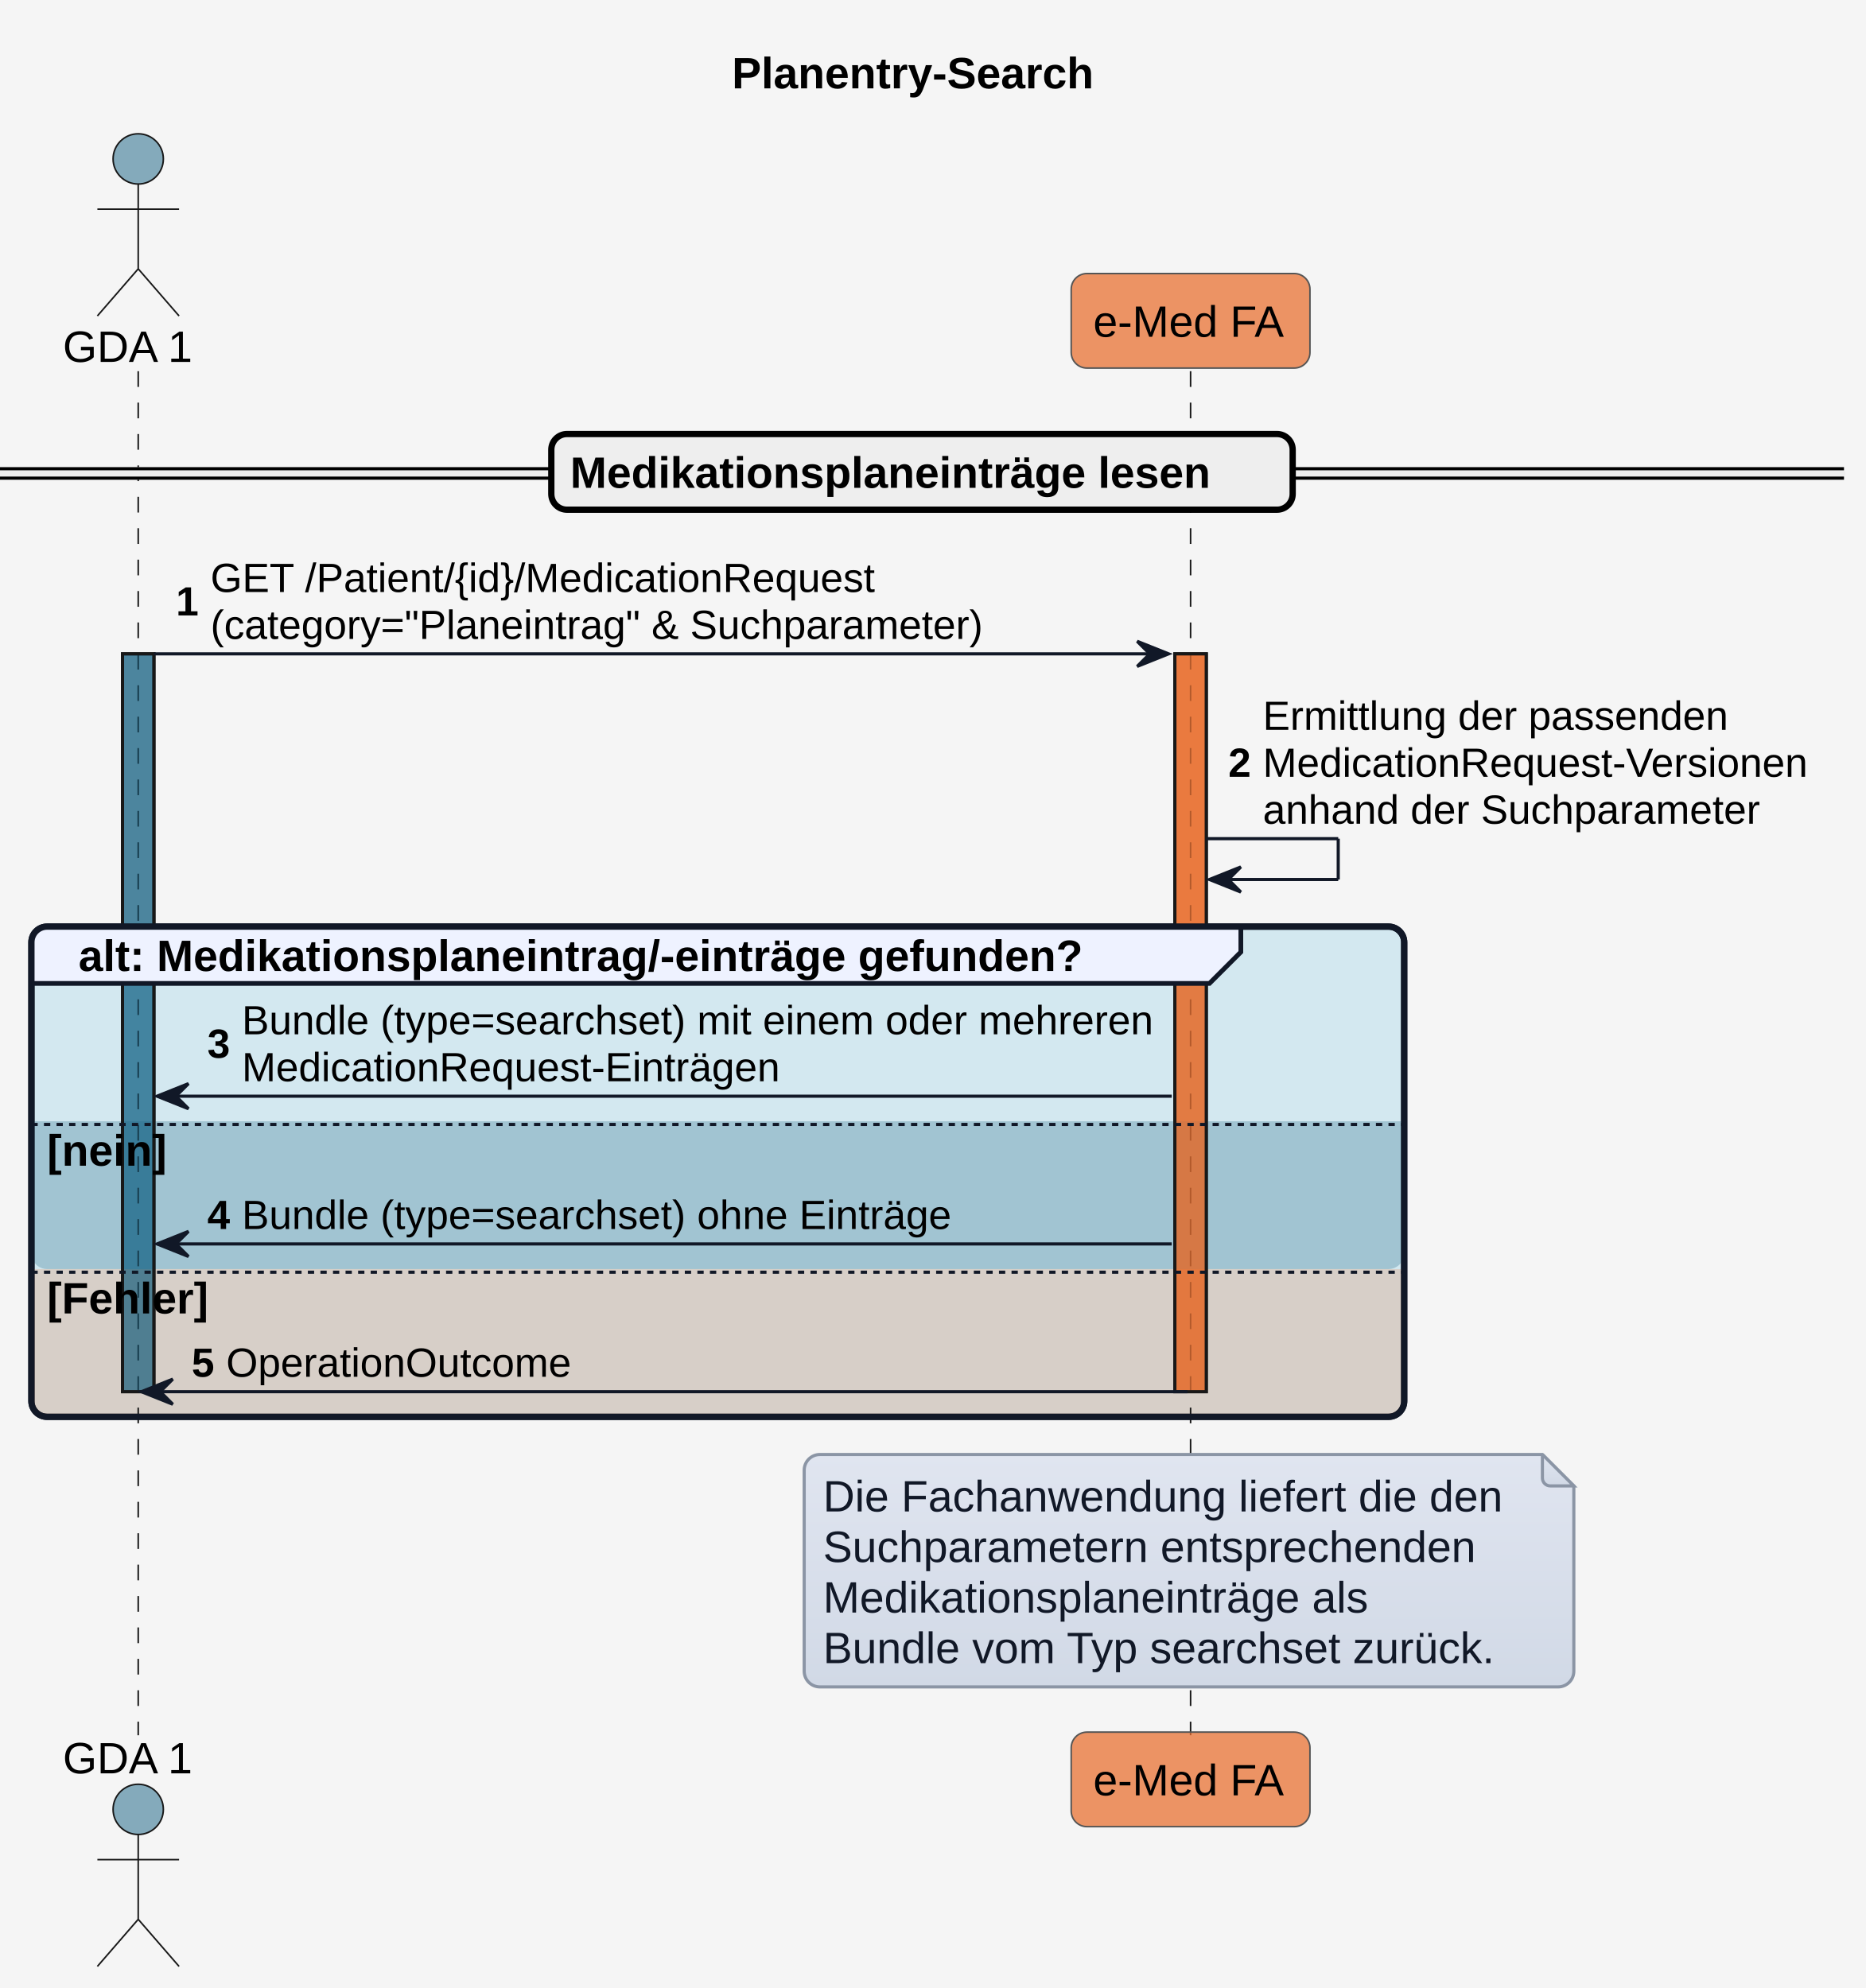
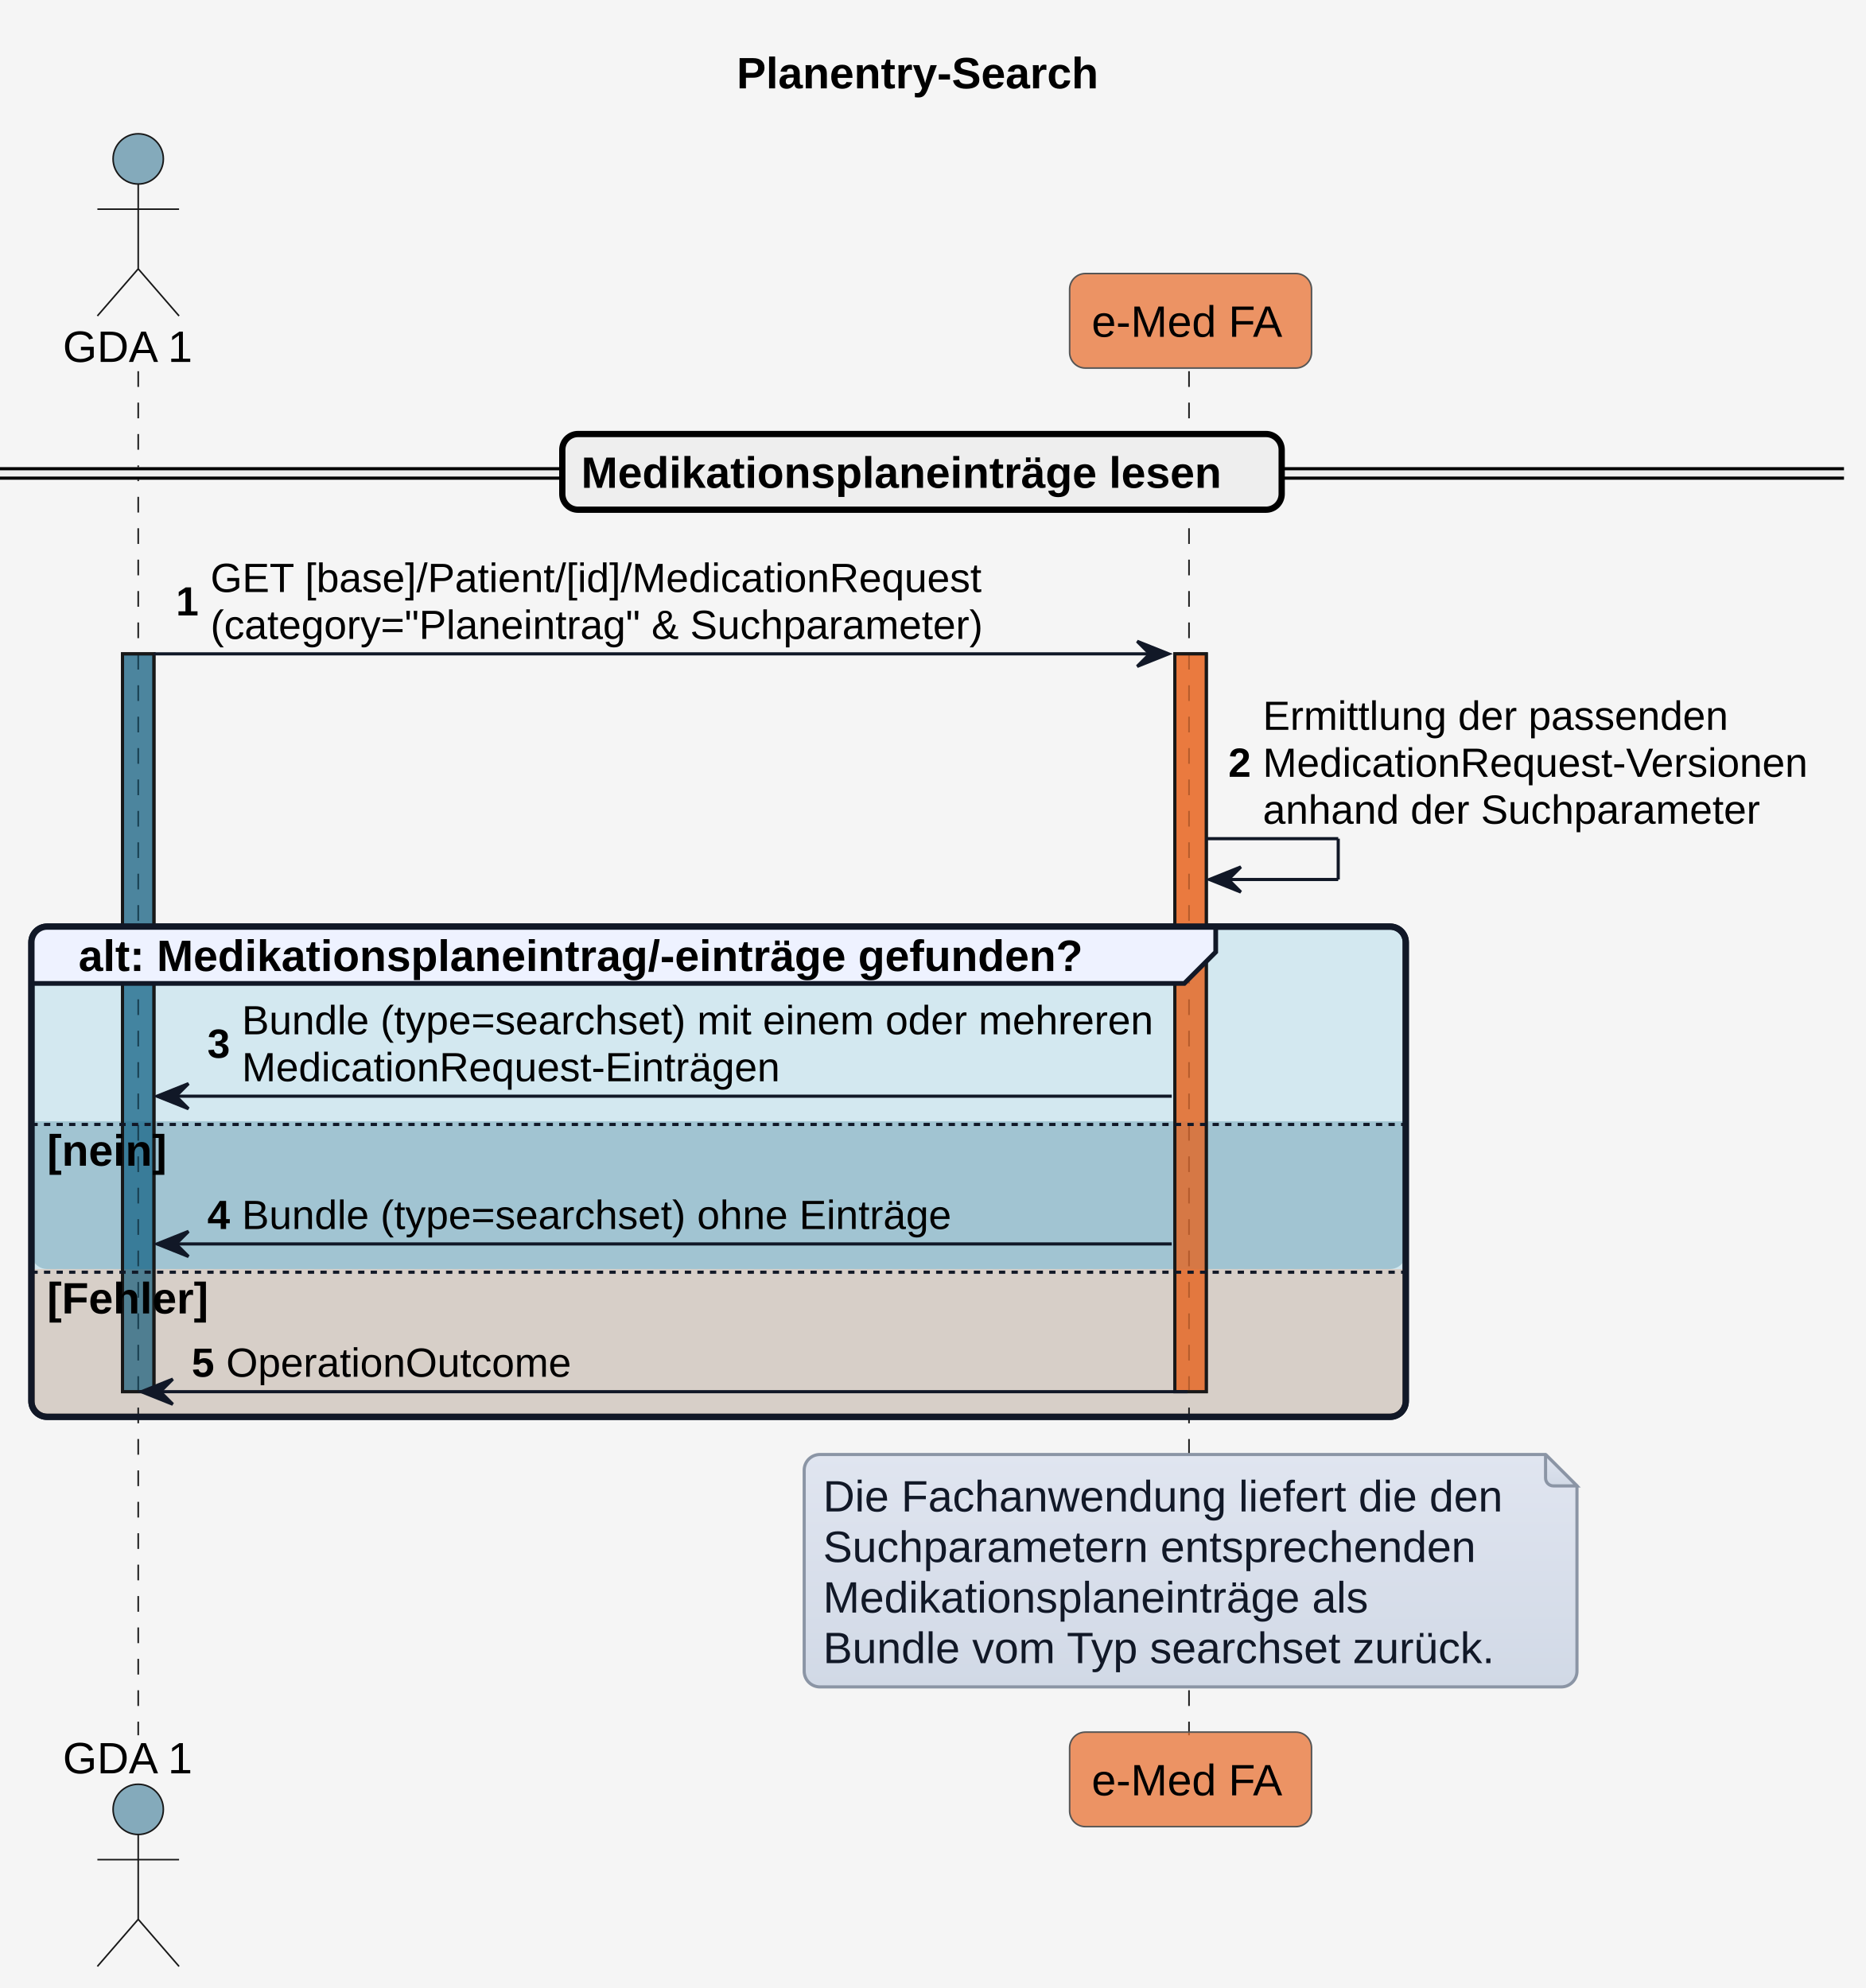
<svg xmlns="http://www.w3.org/2000/svg" contentStyleType="text/css" height="633px" preserveAspectRatio="none" style="width:594px;height:633px;background:#F5F5F5;" version="1.1" viewBox="0 0 594 633" width="594px" zoomAndPan="magnify">
  <defs>
-     <linearGradient id="gn2jsn79cgryx0" x1="50%" x2="50%" y1="0%" y2="100%">
+     <linearGradient id="g15n0vze48457c0" x1="50%" x2="50%" y1="0%" y2="100%">
      <stop offset="0%" stop-color="#E0E5F0" />
      <stop offset="100%" stop-color="#D1D9E6" />
    </linearGradient>
  </defs>
  <g>
    <rect fill="#F5F5F5" height="633" style="stroke:none;stroke-width:1.0;" width="594" x="0" y="0" />
-     <text fill="#000000" font-family="Arial" font-size="14" font-weight="bold" lengthAdjust="spacing" textLength="120" x="233" y="28.132">Planentry-Search</text>
+     <text fill="#000000" font-family="Arial" font-size="14" font-weight="bold" lengthAdjust="spacing" textLength="117" x="234.5" y="28.132">Planentry-Search</text>
    <rect fill="#156082" fill-opacity="0.502" height="234.937" style="stroke:#181818;stroke-width:1.0;" width="10" x="39" y="208.193" />
    <rect fill="#E97232" fill-opacity="0.741" height="234.937" style="stroke:#181818;stroke-width:1.0;" width="10" x="374" y="208.193" />
-     <rect fill="#0F9ED5" fill-opacity="0.145" height="156.091" rx="5" ry="5" style="stroke:#111827;stroke-width:2.0;" width="437" x="10" y="295.04" />
-     <path d="M10,357.036 L447,357.036 L447,399.083 A5,5 0 0 1 442,404.083 L15,404.083 A5,5 0 0 1 10,399.083 L10,357.036 " fill="#34738D" fill-opacity="0.306" style="stroke:none;stroke-width:1.0;" />
-     <path d="M10,404.083 L447,404.083 L447,446.13 A5,5 0 0 1 442,451.13 L15,451.13 A5,5 0 0 1 10,446.13 L10,404.083 " fill="#E97132" fill-opacity="0.208" style="stroke:none;stroke-width:1.0;" />
+     <rect fill="#0F9ED5" fill-opacity="0.145" height="156.091" rx="5" ry="5" style="stroke:#111827;stroke-width:2.0;" width="437.5" x="10" y="295.04" />
+     <path d="M10,357.036 L447.5,357.036 L447.5,399.083 A5,5 0 0 1 442.5,404.083 L15,404.083 A5,5 0 0 1 10,399.083 L10,357.036 " fill="#34738D" fill-opacity="0.306" style="stroke:none;stroke-width:1.0;" />
+     <path d="M10,404.083 L447.5,404.083 L447.5,446.13 A5,5 0 0 1 442.5,451.13 L15,451.13 A5,5 0 0 1 10,446.13 L10,404.083 " fill="#E97132" fill-opacity="0.208" style="stroke:none;stroke-width:1.0;" />
    <line style="stroke:#181818;stroke-width:0.5;stroke-dasharray:5.0,5.0;" x1="44" x2="44" y1="118.197" y2="552.525" />
-     <line style="stroke:#181818;stroke-width:0.5;stroke-dasharray:5.0,5.0;" x1="379" x2="379" y1="118.197" y2="552.525" />
+     <line style="stroke:#181818;stroke-width:0.5;stroke-dasharray:5.0,5.0;" x1="378.5" x2="378.5" y1="118.197" y2="552.525" />
    <text fill="#000000" font-family="Arial" font-size="14" lengthAdjust="spacing" textLength="42" x="20" y="115.231">GDA 1</text>
    <ellipse cx="44" cy="50.599" fill="#156082" fill-opacity="0.502" rx="8" ry="8" style="stroke:#181818;stroke-width:0.5;" />
    <path d="M44,58.599 L44,85.599 M31,66.599 L57,66.599 M44,85.599 L31,100.599 M44,85.599 L57,100.599 " fill="none" style="stroke:#181818;stroke-width:0.5;" />
    <text fill="#000000" font-family="Arial" font-size="14" lengthAdjust="spacing" textLength="42" x="20" y="564.657">GDA 1</text>
    <ellipse cx="44" cy="576.124" fill="#156082" fill-opacity="0.502" rx="8" ry="8" style="stroke:#181818;stroke-width:0.5;" />
    <path d="M44,584.124 L44,611.124 M31,592.124 L57,592.124 M44,611.124 L31,626.124 M44,611.124 L57,626.124 " fill="none" style="stroke:#181818;stroke-width:0.5;" />
-     <rect fill="#E97232" fill-opacity="0.741" height="30.099" rx="5" ry="5" style="stroke:#555555;stroke-width:0.5;" width="76" x="341" y="87.099" />
-     <text fill="#000000" font-family="Arial" font-size="14" lengthAdjust="spacing" textLength="62" x="348" y="107.231">e-Med FA</text>
-     <rect fill="#E97232" fill-opacity="0.741" height="30.099" rx="5" ry="5" style="stroke:#555555;stroke-width:0.5;" width="76" x="341" y="551.525" />
-     <text fill="#000000" font-family="Arial" font-size="14" lengthAdjust="spacing" textLength="62" x="348" y="571.657">e-Med FA</text>
+     <rect fill="#E97232" fill-opacity="0.741" height="30.099" rx="5" ry="5" style="stroke:#555555;stroke-width:0.5;" width="77" x="340.5" y="87.099" />
+     <text fill="#000000" font-family="Arial" font-size="14" lengthAdjust="spacing" textLength="63" x="347.5" y="107.231">e-Med FA</text>
+     <rect fill="#E97232" fill-opacity="0.741" height="30.099" rx="5" ry="5" style="stroke:#555555;stroke-width:0.5;" width="77" x="340.5" y="551.525" />
+     <text fill="#000000" font-family="Arial" font-size="14" lengthAdjust="spacing" textLength="63" x="347.5" y="571.657">e-Med FA</text>
    <rect fill="#156082" fill-opacity="0.502" height="234.937" style="stroke:#181818;stroke-width:1.0;" width="10" x="39" y="208.193" />
    <rect fill="#E97232" fill-opacity="0.741" height="234.937" style="stroke:#181818;stroke-width:1.0;" width="10" x="374" y="208.193" />
    <rect fill="#EEEEEE" height="3" rx="5" ry="5" style="stroke:#EEEEEE;stroke-width:1.0;" width="587" x="0" y="149.247" />
    <line style="stroke:#000000;stroke-width:1.0;" x1="0" x2="587" y1="149.247" y2="149.247" />
    <line style="stroke:#000000;stroke-width:1.0;" x1="0" x2="587" y1="152.247" y2="152.247" />
-     <rect fill="#EEEEEE" height="24.099" rx="5" ry="5" style="stroke:#000000;stroke-width:2.0;" width="236" x="175.5" y="138.197" />
-     <text fill="#000000" font-family="Arial" font-size="14" font-weight="bold" lengthAdjust="spacing" textLength="218" x="181.5" y="155.329">Medikationsplaneinträge lesen</text>
+     <rect fill="#EEEEEE" height="24.099" rx="5" ry="5" style="stroke:#000000;stroke-width:2.0;" width="229" x="179" y="138.197" />
+     <text fill="#000000" font-family="Arial" font-size="14" font-weight="bold" lengthAdjust="spacing" textLength="211" x="185" y="155.329">Medikationsplaneinträge lesen</text>
    <polygon fill="#111827" points="362,204.193,372,208.193,362,212.193,366,208.193" style="stroke:#111827;stroke-width:1.0;" />
    <line style="stroke:#111827;stroke-width:1.0;" x1="49" x2="368" y1="208.193" y2="208.193" />
    <text fill="#000000" font-family="Arial" font-size="13" font-weight="bold" lengthAdjust="spacing" textLength="7" x="56" y="195.964">1</text>
-     <text fill="#000000" font-family="Arial" font-size="13" lengthAdjust="spacing" textLength="212" x="67" y="188.49">GET /Patient/{id}/MedicationRequest</text>
+     <text fill="#000000" font-family="Arial" font-size="13" lengthAdjust="spacing" textLength="249" x="67" y="188.49">GET [base]/Patient/[id]/MedicationRequest</text>
    <text fill="#000000" font-family="Arial" font-size="13" lengthAdjust="spacing" textLength="246" x="67" y="203.439">(category="Planeintrag" &amp; Suchparameter)</text>
    <line style="stroke:#111827;stroke-width:1.0;" x1="384" x2="426" y1="267.04" y2="267.04" />
    <line style="stroke:#111827;stroke-width:1.0;" x1="426" x2="426" y1="267.04" y2="280.04" />
    <line style="stroke:#111827;stroke-width:1.0;" x1="385" x2="426" y1="280.04" y2="280.04" />
    <polygon fill="#111827" points="395,276.04,385,280.04,395,284.04,391,280.04" style="stroke:#111827;stroke-width:1.0;" />
    <text fill="#000000" font-family="Arial" font-size="13" font-weight="bold" lengthAdjust="spacing" textLength="7" x="391" y="247.336">2</text>
    <text fill="#000000" font-family="Arial" font-size="13" lengthAdjust="spacing" textLength="148" x="402" y="232.387">Ermittlung der passenden</text>
    <text fill="#000000" font-family="Arial" font-size="13" lengthAdjust="spacing" textLength="173" x="402" y="247.336">MedicationRequest-Versionen</text>
    <text fill="#000000" font-family="Arial" font-size="13" lengthAdjust="spacing" textLength="156" x="402" y="262.285">anhand der Suchparameter</text>
-     <path d="M15,295.04 L395,295.04 L395,303.138 L385,313.138 L10,313.138 L10,300.04 A5,5 0 0 1 15,295.04 " fill="#EEF2FF" style="stroke:#111827;stroke-width:1.5;" />
-     <rect fill="none" height="156.091" rx="5" ry="5" style="stroke:#111827;stroke-width:2.0;" width="437" x="10" y="295.04" />
-     <text fill="#000000" font-family="Arial" font-size="14" font-weight="bold" lengthAdjust="spacing" textLength="340" x="25" y="309.171">alt: Medikationsplaneintrag/-einträge gefunden?</text>
+     <path d="M15,295.04 L387,295.04 L387,303.138 L377,313.138 L10,313.138 L10,300.04 A5,5 0 0 1 15,295.04 " fill="#EEF2FF" style="stroke:#111827;stroke-width:1.5;" />
+     <rect fill="none" height="156.091" rx="5" ry="5" style="stroke:#111827;stroke-width:2.0;" width="437.5" x="10" y="295.04" />
+     <text fill="#000000" font-family="Arial" font-size="14" font-weight="bold" lengthAdjust="spacing" textLength="332" x="25" y="309.171">alt: Medikationsplaneintrag/-einträge gefunden?</text>
    <polygon fill="#111827" points="60,345.036,50,349.036,60,353.036,56,349.036" style="stroke:#111827;stroke-width:1.0;" />
    <line style="stroke:#111827;stroke-width:1.0;" x1="54" x2="373" y1="349.036" y2="349.036" />
    <text fill="#000000" font-family="Arial" font-size="13" font-weight="bold" lengthAdjust="spacing" textLength="7" x="66" y="336.806">3</text>
    <text fill="#000000" font-family="Arial" font-size="13" lengthAdjust="spacing" textLength="290" x="77" y="329.332">Bundle (type=searchset) mit einem oder mehreren</text>
    <text fill="#000000" font-family="Arial" font-size="13" lengthAdjust="spacing" textLength="170" x="77" y="344.281">MedicationRequest-Einträgen</text>
-     <line style="stroke:#111827;stroke-width:1.0;stroke-dasharray:2.0,2.0;" x1="10" x2="447" y1="358.036" y2="358.036" />
-     <text fill="#000000" font-family="Arial" font-size="14" font-weight="bold" lengthAdjust="spacing" textLength="41" x="15" y="371.168">[nein]</text>
+     <line style="stroke:#111827;stroke-width:1.0;stroke-dasharray:2.0,2.0;" x1="10" x2="447.5" y1="358.036" y2="358.036" />
+     <text fill="#000000" font-family="Arial" font-size="14" font-weight="bold" lengthAdjust="spacing" textLength="40" x="15" y="371.168">[nein]</text>
    <polygon fill="#111827" points="60,392.083,50,396.083,60,400.083,56,396.083" style="stroke:#111827;stroke-width:1.0;" />
    <line style="stroke:#111827;stroke-width:1.0;" x1="54" x2="373" y1="396.083" y2="396.083" />
    <text fill="#000000" font-family="Arial" font-size="13" font-weight="bold" lengthAdjust="spacing" textLength="7" x="66" y="391.328">4</text>
    <text fill="#000000" font-family="Arial" font-size="13" lengthAdjust="spacing" textLength="226" x="77" y="391.328">Bundle (type=searchset) ohne Einträge</text>
-     <line style="stroke:#111827;stroke-width:1.0;stroke-dasharray:2.0,2.0;" x1="10" x2="447" y1="405.083" y2="405.083" />
-     <text fill="#000000" font-family="Arial" font-size="14" font-weight="bold" lengthAdjust="spacing" textLength="56" x="15" y="418.215">[Fehler]</text>
+     <line style="stroke:#111827;stroke-width:1.0;stroke-dasharray:2.0,2.0;" x1="10" x2="447.5" y1="405.083" y2="405.083" />
+     <text fill="#000000" font-family="Arial" font-size="14" font-weight="bold" lengthAdjust="spacing" textLength="53" x="15" y="418.215">[Fehler]</text>
    <polygon fill="#111827" points="55,439.13,45,443.13,55,447.13,51,443.13" style="stroke:#111827;stroke-width:1.0;" />
    <line style="stroke:#111827;stroke-width:1.0;" x1="49" x2="378" y1="443.13" y2="443.13" />
    <text fill="#000000" font-family="Arial" font-size="13" font-weight="bold" lengthAdjust="spacing" textLength="7" x="61" y="438.375">5</text>
    <text fill="#000000" font-family="Arial" font-size="13" lengthAdjust="spacing" textLength="109" x="72" y="438.375">OperationOutcome</text>
-     <path d="M256,468.13 L256,532.13 A5,5 0 0 0 261,537.13 L496,537.13 A5,5 0 0 0 501,532.13 L501,473.13 L491,463.13 L261,463.13 A5,5 0 0 0 256,468.13 " fill="url(#gn2jsn79cgryx0)" style="stroke:#8B95A5;stroke-width:1.0;" />
-     <path d="M491,463.13 L491,470.63 A2.5,2.5 0 0 0 493.5,473.13 L501,473.13 L491,463.13 " fill="url(#gn2jsn79cgryx0)" style="stroke:#8B95A5;stroke-width:1.0;" />
-     <text fill="#111827" font-family="Arial" font-size="14" lengthAdjust="spacing" textLength="220" x="262" y="481.262">Die Fachanwendung liefert die den</text>
-     <text fill="#111827" font-family="Arial" font-size="14" lengthAdjust="spacing" textLength="212" x="262" y="497.361">Suchparametern entsprechenden</text>
-     <text fill="#111827" font-family="Arial" font-size="14" lengthAdjust="spacing" textLength="176" x="262" y="513.46">Medikationsplaneinträge als</text>
-     <text fill="#111827" font-family="Arial" font-size="14" lengthAdjust="spacing" textLength="217" x="262" y="529.558">Bundle vom Typ searchset zurück.</text>
+     <path d="M256,468.13 L256,532.13 A5,5 0 0 0 261,537.13 L497,537.13 A5,5 0 0 0 502,532.13 L502,473.13 L492,463.13 L261,463.13 A5,5 0 0 0 256,468.13 " fill="url(#g15n0vze48457c0)" style="stroke:#8B95A5;stroke-width:1.0;" />
+     <path d="M492,463.13 L492,470.63 A2.5,2.5 0 0 0 494.5,473.13 L502,473.13 L492,463.13 " fill="url(#g15n0vze48457c0)" style="stroke:#8B95A5;stroke-width:1.0;" />
+     <text fill="#111827" font-family="Arial" font-size="14" lengthAdjust="spacing" textLength="221" x="262" y="481.262">Die Fachanwendung liefert die den</text>
+     <text fill="#111827" font-family="Arial" font-size="14" lengthAdjust="spacing" textLength="213" x="262" y="497.361">Suchparametern entsprechenden</text>
+     <text fill="#111827" font-family="Arial" font-size="14" lengthAdjust="spacing" textLength="177" x="262" y="513.46">Medikationsplaneinträge als</text>
+     <text fill="#111827" font-family="Arial" font-size="14" lengthAdjust="spacing" textLength="219" x="262" y="529.558">Bundle vom Typ searchset zurück.</text>
  </g>
</svg>
